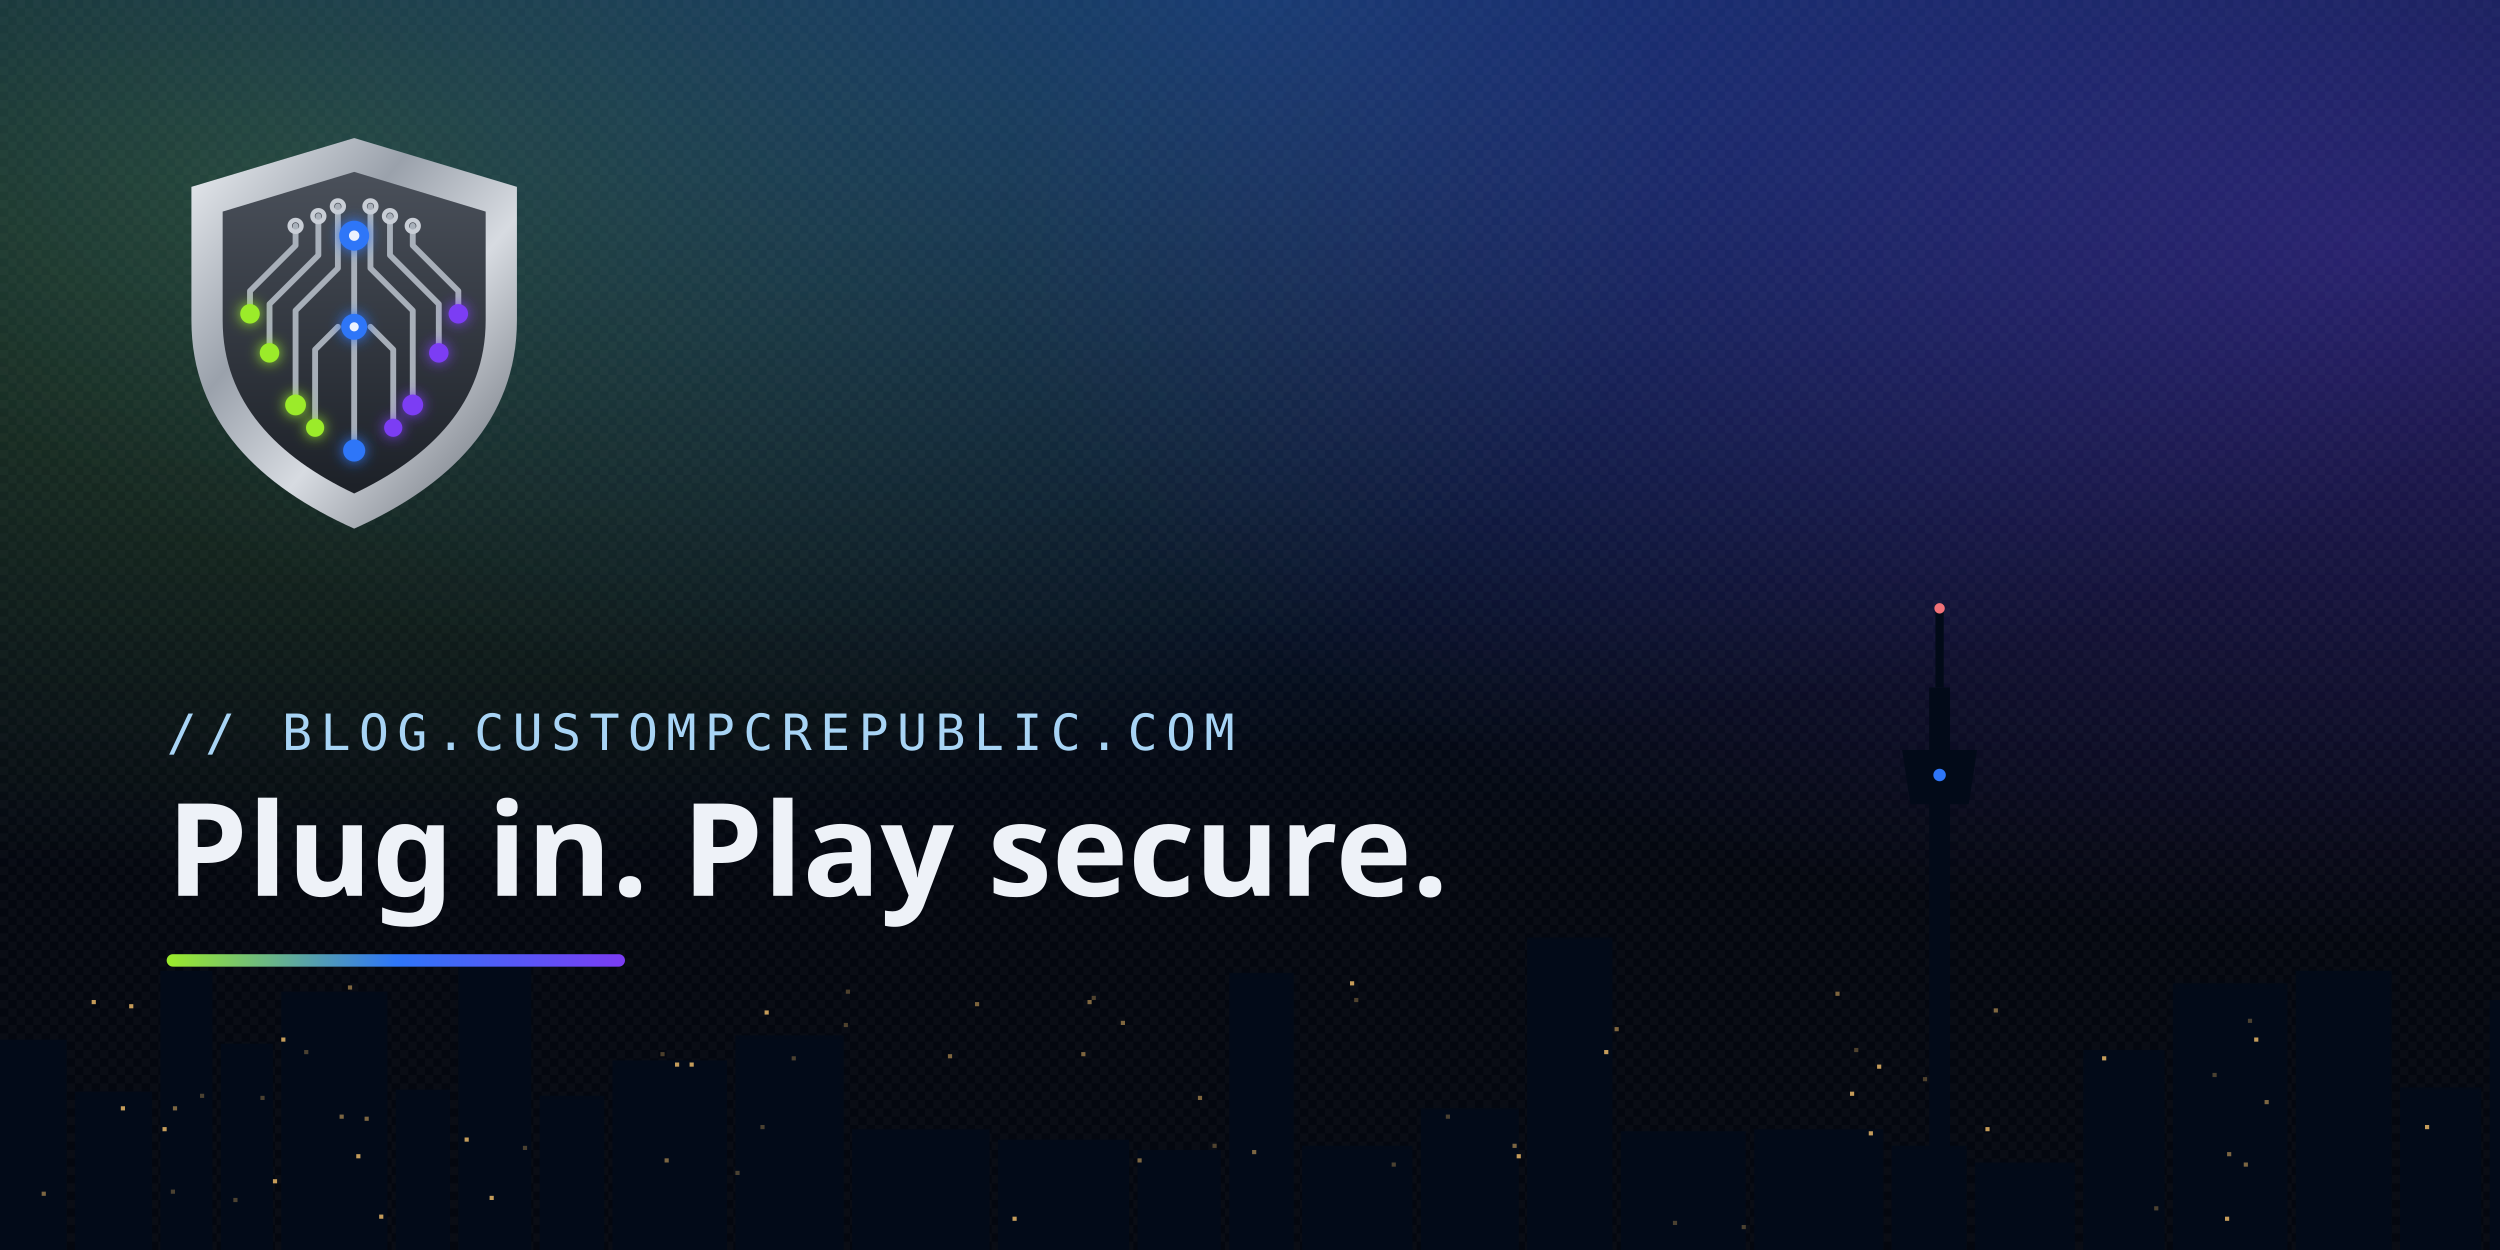
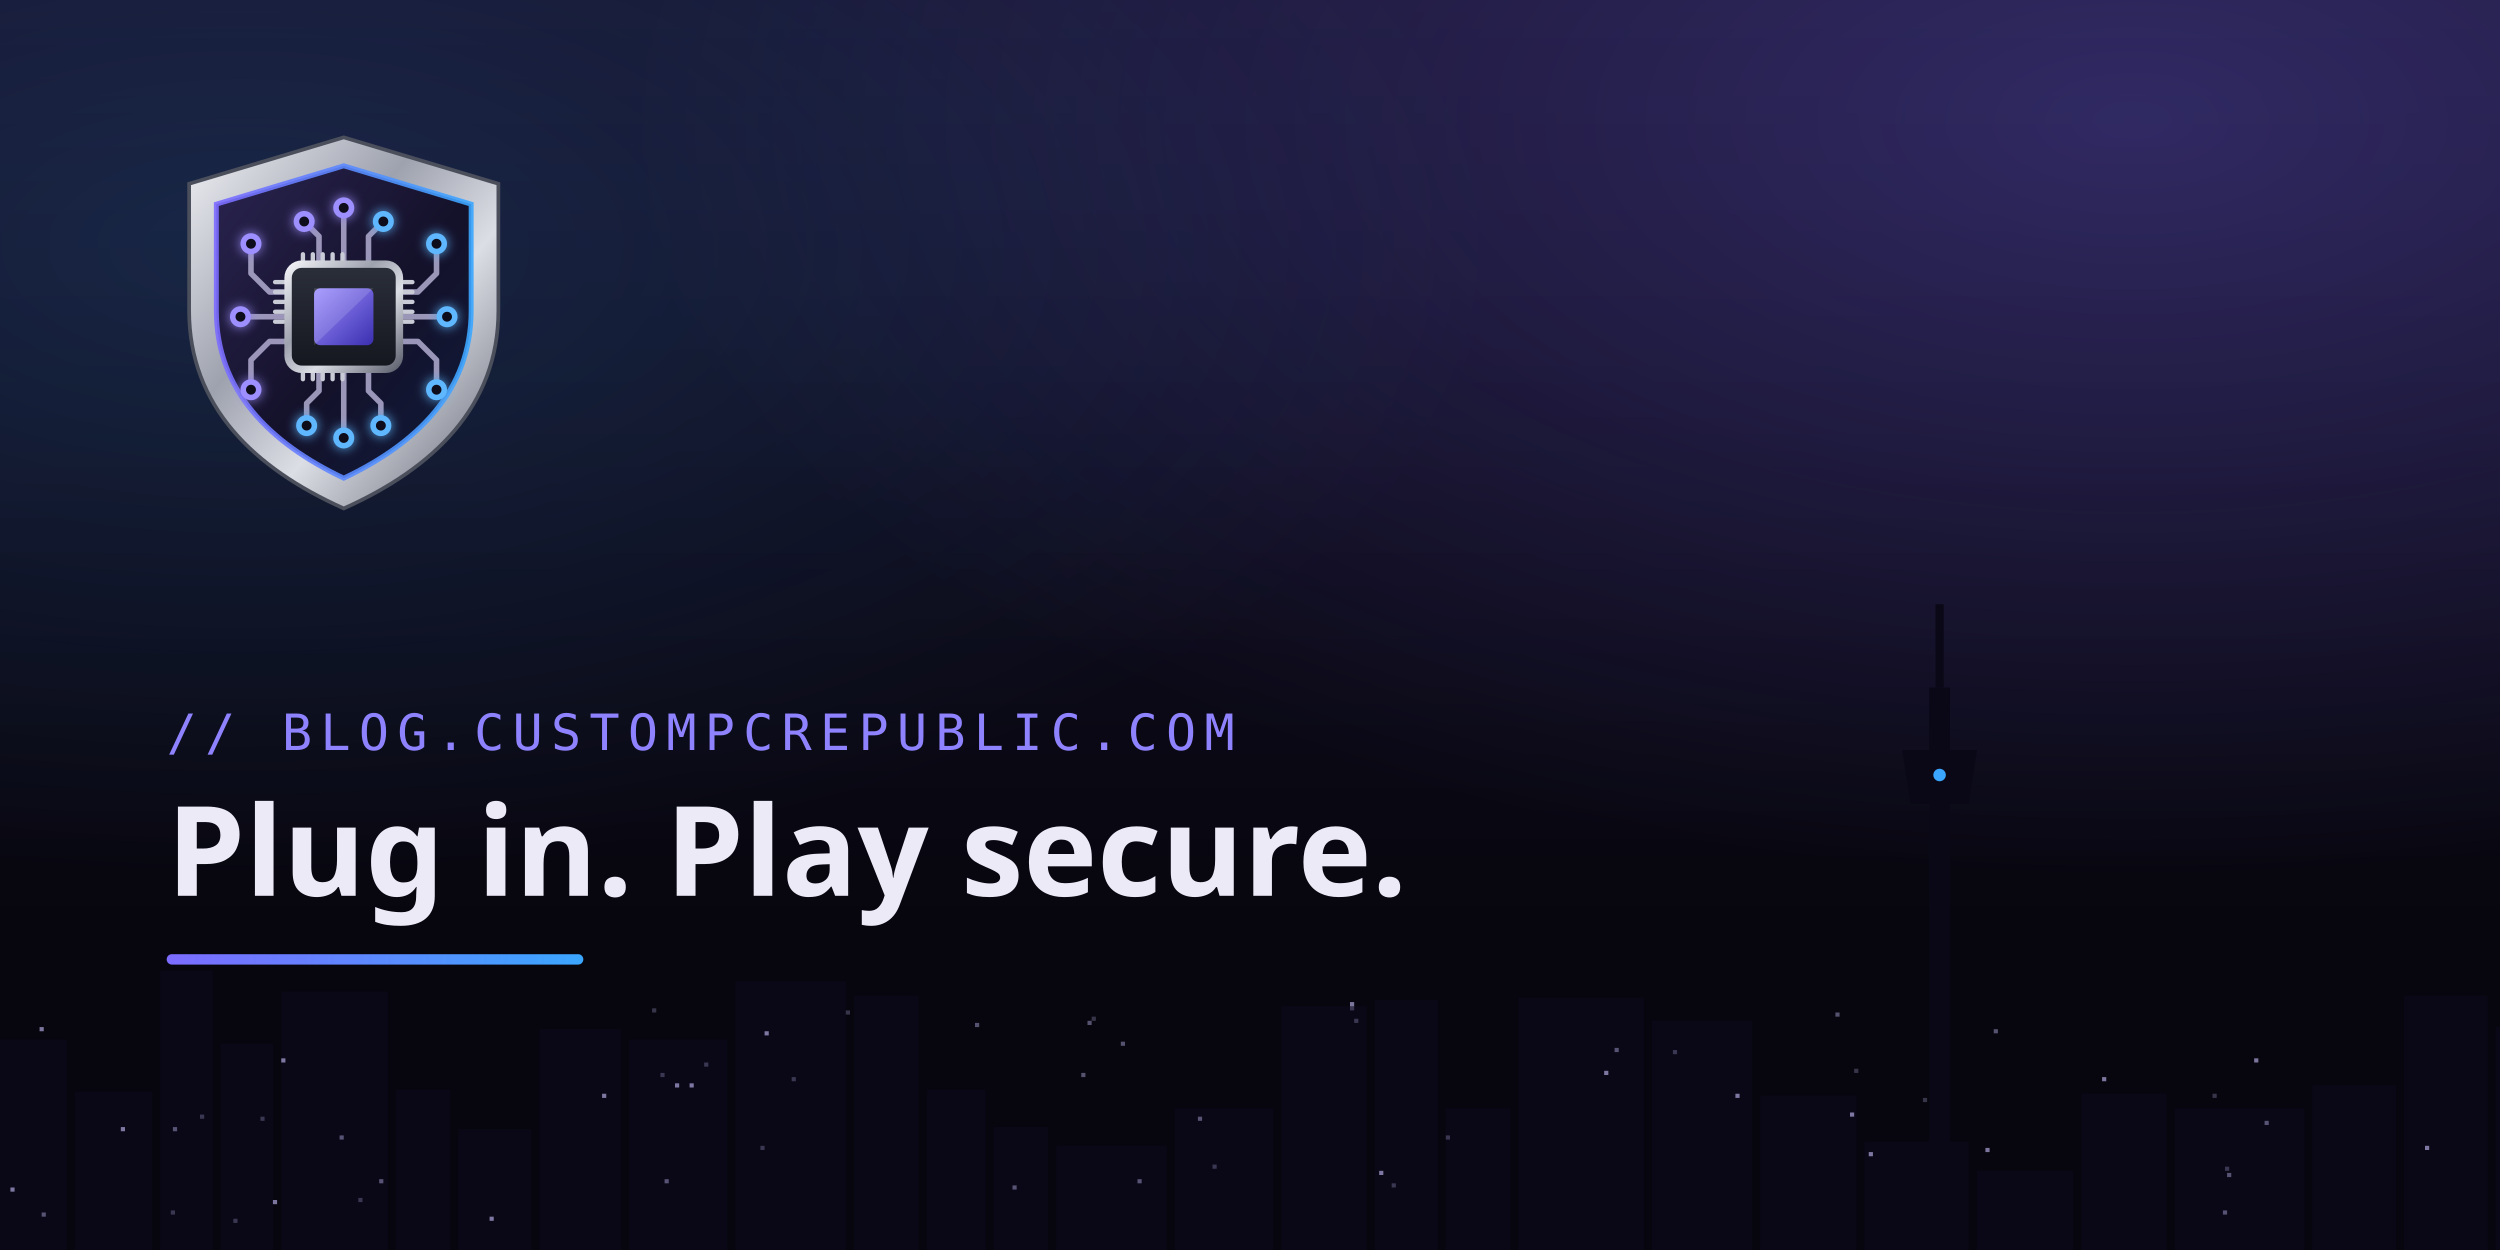
<svg xmlns="http://www.w3.org/2000/svg" viewBox="0 0 1200 600" width="1200" height="600">
  <defs>
    <linearGradient id="bg" x1="0" y1="0" x2="0" y2="1">
-       <stop offset="0" stop-color="#041734" />
-       <stop offset=".7" stop-color="#04070f" />
+       <stop offset="0" stop-color="#15112a" />
+       <stop offset=".75" stop-color="#07060e" />
    </linearGradient>
-     <pattern id="carbon" width="8" height="8" patternUnits="userSpaceOnUse">
-       <rect width="8" height="8" fill="#000" opacity="0" />
-       <path d="M0 0h4v4H0zM4 4h4v4H4z" fill="#ffffff" opacity=".025" />
-     </pattern>
-     <radialGradient id="g1" cx=".12" cy=".15" r=".55">
-       <stop offset="0" stop-color="#9beb2a" stop-opacity=".22" />
-       <stop offset="1" stop-color="#9beb2a" stop-opacity="0" />
+     <radialGradient id="g1" cx=".85" cy=".1" r=".6">
+       <stop offset="0" stop-color="#7c6cff" stop-opacity=".28" />
+       <stop offset="1" stop-color="#7c6cff" stop-opacity="0" />
    </radialGradient>
-     <radialGradient id="g2" cx=".5" cy="0" r=".6">
-       <stop offset="0" stop-color="#2e76f8" stop-opacity=".3" />
-       <stop offset="1" stop-color="#2e76f8" stop-opacity="0" />
+     <radialGradient id="g2" cx=".1" cy=".2" r=".5">
+       <stop offset="0" stop-color="#3ba6ff" stop-opacity=".16" />
+       <stop offset="1" stop-color="#3ba6ff" stop-opacity="0" />
    </radialGradient>
-     <radialGradient id="g3" cx=".95" cy=".2" r=".55">
-       <stop offset="0" stop-color="#7b3cf4" stop-opacity=".3" />
-       <stop offset="1" stop-color="#7b3cf4" stop-opacity="0" />
-     </radialGradient>
-     <linearGradient id="spec" x1="0" y1="0" x2="1" y2="0">
-       <stop offset="0" stop-color="#9beb2a" />
-       <stop offset=".5" stop-color="#2e76f8" />
-       <stop offset="1" stop-color="#7b3cf4" />
+     <linearGradient id="rule" x1="0" y1="0" x2="1" y2="0">
+       <stop offset="0" stop-color="#7c6cff" />
+       <stop offset="1" stop-color="#3ba6ff" />
    </linearGradient>
  </defs>
  <rect width="1200" height="600" fill="url(#bg)" />
-   <rect width="1200" height="600" fill="url(#carbon)" />
  <rect width="1200" height="600" fill="url(#g1)" />
  <rect width="1200" height="600" fill="url(#g2)" />
-   <rect width="1200" height="600" fill="url(#g3)" />
-   <g fill="#020a18">
+   <g fill="#0a0817">
    <rect x="0" y="499" width="32" height="101" />
    <rect x="36" y="524" width="37" height="76" />
    <rect x="77" y="466" width="25" height="134" />
    <rect x="106" y="501" width="25" height="99" />
    <rect x="135" y="476" width="51" height="124" />
    <rect x="190" y="523" width="26" height="77" />
-     <rect x="220" y="458" width="35" height="142" />
-     <rect x="259" y="526" width="31" height="74" />
-     <rect x="294" y="509" width="55" height="91" />
-     <rect x="353" y="497" width="52" height="103" />
-     <rect x="409" y="542" width="66" height="58" />
-     <rect x="479" y="547" width="63" height="53" />
-     <rect x="546" y="552" width="40" height="48" />
-     <rect x="590" y="467" width="31" height="133" />
-     <rect x="625" y="550" width="53" height="50" />
-     <rect x="682" y="532" width="47" height="68" />
-     <rect x="733" y="450" width="41" height="150" />
-     <rect x="778" y="543" width="60" height="57" />
-     <rect x="842" y="542" width="62" height="58" />
-     <rect x="908" y="550" width="36" height="50" />
-     <rect x="948" y="558" width="48" height="42" />
-     <rect x="1000" y="504" width="39" height="96" />
-     <rect x="1043" y="472" width="55" height="128" />
-     <rect x="1102" y="466" width="46" height="134" />
-     <rect x="1152" y="522" width="39" height="78" />
-     <rect x="1195" y="480" width="39" height="120" />
-     <g>
-       <rect x="926" y="330" width="10" height="270" />
-       <path d="M913 360h36l-4 26h-28z" />
-       <rect x="929" y="290" width="4" height="40" />
-     </g>
+     <rect x="220" y="542" width="35" height="58" />
+     <rect x="259" y="494" width="39" height="106" />
+     <rect x="302" y="499" width="47" height="101" />
+     <rect x="353" y="471" width="53" height="129" />
+     <rect x="410" y="478" width="31" height="122" />
+     <rect x="445" y="523" width="28" height="77" />
+     <rect x="477" y="541" width="26" height="59" />
+     <rect x="507" y="550" width="53" height="50" />
+     <rect x="564" y="532" width="47" height="68" />
+     <rect x="615" y="483" width="41" height="117" />
+     <rect x="660" y="480" width="30" height="120" />
+     <rect x="694" y="532" width="31" height="68" />
+     <rect x="729" y="479" width="60" height="121" />
+     <rect x="793" y="490" width="48" height="110" />
+     <rect x="845" y="526" width="46" height="74" />
+     <rect x="895" y="548" width="50" height="52" />
+     <rect x="949" y="562" width="46" height="38" />
+     <rect x="999" y="525" width="41" height="75" />
+     <rect x="1044" y="532" width="62" height="68" />
+     <rect x="1110" y="521" width="40" height="79" />
+     <rect x="1154" y="478" width="40" height="122" />
+     <rect x="1198" y="493" width="51" height="107" />
+     <rect x="926" y="330" width="10" height="270" />
+     <path d="M913 360h36l-4 26h-28z" />
+     <rect x="929" y="290" width="4" height="40" />
  </g>
-   <circle cx="931" cy="372" r="3" fill="#2e76f8" />
-   <circle cx="931" cy="292" r="2.5" fill="#f07178" />
-   <rect x="455" y="506" width="2" height="2" fill="#f5c16c" opacity="0.5" />
-   <rect x="601" y="552" width="2" height="2" fill="#f5c16c" opacity="0.5" />
-   <rect x="1079" y="489" width="2" height="2" fill="#f5c16c" opacity="0.3" />
-   <rect x="405" y="491" width="2" height="2" fill="#f5c16c" opacity="0.3" />
-   <rect x="353" y="562" width="2" height="2" fill="#f5c16c" opacity="0.3" />
-   <rect x="223" y="546" width="2" height="2" fill="#f5c16c" opacity="0.8" />
-   <rect x="1062" y="515" width="2" height="2" fill="#f5c16c" opacity="0.3" />
-   <rect x="135" y="498" width="2" height="2" fill="#f5c16c" opacity="0.8" />
-   <rect x="20" y="572" width="2" height="2" fill="#f5c16c" opacity="0.5" />
-   <rect x="519" y="505" width="2" height="2" fill="#f5c16c" opacity="0.5" />
-   <rect x="668" y="558" width="2" height="2" fill="#f5c16c" opacity="0.3" />
-   <rect x="1009" y="507" width="2" height="2" fill="#f5c16c" opacity="0.8" />
-   <rect x="890" y="503" width="2" height="2" fill="#f5c16c" opacity="0.3" />
-   <rect x="1069" y="553" width="2" height="2" fill="#f5c16c" opacity="0.5" />
-   <rect x="331" y="510" width="2" height="2" fill="#f5c16c" opacity="0.8" />
-   <rect x="96" y="525" width="2" height="2" fill="#f5c16c" opacity="0.3" />
-   <rect x="803" y="586" width="2" height="2" fill="#f5c16c" opacity="0.3" />
-   <rect x="44" y="480" width="2" height="2" fill="#f5c16c" opacity="0.8" />
-   <rect x="175" y="536" width="2" height="2" fill="#f5c16c" opacity="0.5" />
-   <rect x="770" y="504" width="2" height="2" fill="#f5c16c" opacity="0.8" />
-   <rect x="317" y="505" width="2" height="2" fill="#f5c16c" opacity="0.3" />
-   <rect x="235" y="574" width="2" height="2" fill="#f5c16c" opacity="0.8" />
-   <rect x="775" y="493" width="2" height="2" fill="#f5c16c" opacity="0.5" />
-   <rect x="83" y="531" width="2" height="2" fill="#f5c16c" opacity="0.5" />
-   <rect x="538" y="490" width="2" height="2" fill="#f5c16c" opacity="0.5" />
-   <rect x="486" y="584" width="2" height="2" fill="#f5c16c" opacity="0.8" />
-   <rect x="901" y="511" width="2" height="2" fill="#f5c16c" opacity="0.8" />
-   <rect x="1034" y="579" width="2" height="2" fill="#f5c16c" opacity="0.3" />
-   <rect x="726" y="549" width="2" height="2" fill="#f5c16c" opacity="0.5" />
-   <rect x="62" y="482" width="2" height="2" fill="#f5c16c" opacity="0.8" />
-   <rect x="524" y="478" width="2" height="2" fill="#f5c16c" opacity="0.3" />
-   <rect x="1087" y="528" width="2" height="2" fill="#f5c16c" opacity="0.5" />
-   <rect x="319" y="556" width="2" height="2" fill="#f5c16c" opacity="0.5" />
-   <rect x="1082" y="498" width="2" height="2" fill="#f5c16c" opacity="0.8" />
-   <rect x="575" y="526" width="2" height="2" fill="#f5c16c" opacity="0.5" />
-   <rect x="380" y="507" width="2" height="2" fill="#f5c16c" opacity="0.3" />
-   <rect x="694" y="535" width="2" height="2" fill="#f5c16c" opacity="0.3" />
-   <rect x="1164" y="540" width="2" height="2" fill="#f5c16c" opacity="0.8" />
-   <rect x="58" y="531" width="2" height="2" fill="#f5c16c" opacity="0.8" />
-   <rect x="367" y="485" width="2" height="2" fill="#f5c16c" opacity="0.8" />
-   <rect x="1068" y="584" width="2" height="2" fill="#f5c16c" opacity="0.8" />
-   <rect x="171" y="554" width="2" height="2" fill="#f5c16c" opacity="0.8" />
-   <rect x="923" y="517" width="2" height="2" fill="#f5c16c" opacity="0.3" />
-   <rect x="131" y="566" width="2" height="2" fill="#f5c16c" opacity="0.8" />
-   <rect x="897" y="543" width="2" height="2" fill="#f5c16c" opacity="0.8" />
-   <rect x="82" y="571" width="2" height="2" fill="#f5c16c" opacity="0.3" />
-   <rect x="163" y="535" width="2" height="2" fill="#f5c16c" opacity="0.5" />
-   <rect x="125" y="526" width="2" height="2" fill="#f5c16c" opacity="0.3" />
-   <rect x="406" y="475" width="2" height="2" fill="#f5c16c" opacity="0.3" />
-   <rect x="648" y="471" width="2" height="2" fill="#f5c16c" opacity="0.8" />
-   <rect x="957" y="484" width="2" height="2" fill="#f5c16c" opacity="0.5" />
-   <rect x="582" y="549" width="2" height="2" fill="#f5c16c" opacity="0.3" />
-   <rect x="522" y="480" width="2" height="2" fill="#f5c16c" opacity="0.5" />
-   <rect x="468" y="481" width="2" height="2" fill="#f5c16c" opacity="0.5" />
-   <rect x="324" y="510" width="2" height="2" fill="#f5c16c" opacity="0.8" />
-   <rect x="546" y="556" width="2" height="2" fill="#f5c16c" opacity="0.5" />
-   <rect x="650" y="479" width="2" height="2" fill="#f5c16c" opacity="0.3" />
-   <rect x="881" y="476" width="2" height="2" fill="#f5c16c" opacity="0.5" />
-   <rect x="953" y="541" width="2" height="2" fill="#f5c16c" opacity="0.8" />
-   <rect x="365" y="540" width="2" height="2" fill="#f5c16c" opacity="0.3" />
-   <rect x="112" y="575" width="2" height="2" fill="#f5c16c" opacity="0.3" />
-   <rect x="182" y="583" width="2" height="2" fill="#f5c16c" opacity="0.8" />
-   <rect x="836" y="588" width="2" height="2" fill="#f5c16c" opacity="0.3" />
-   <rect x="1077" y="558" width="2" height="2" fill="#f5c16c" opacity="0.5" />
-   <rect x="728" y="554" width="2" height="2" fill="#f5c16c" opacity="0.8" />
-   <rect x="888" y="524" width="2" height="2" fill="#f5c16c" opacity="0.8" />
-   <rect x="78" y="541" width="2" height="2" fill="#f5c16c" opacity="0.8" />
-   <rect x="146" y="504" width="2" height="2" fill="#f5c16c" opacity="0.3" />
-   <rect x="167" y="473" width="2" height="2" fill="#f5c16c" opacity="0.5" />
-   <rect x="251" y="550" width="2" height="2" fill="#f5c16c" opacity="0.3" />
-   <svg x="70" y="60" width="200" height="200" viewBox="0 0 64 64">
+   <circle cx="931" cy="372" r="3" fill="#3ba6ff" />
+   <rect x="313" y="484" width="2" height="2" fill="#c9c2ff" opacity="0.25" />
+   <rect x="338" y="510" width="2" height="2" fill="#c9c2ff" opacity="0.25" />
+   <rect x="19" y="493" width="2" height="2" fill="#c9c2ff" opacity="0.6" />
+   <rect x="1062" y="525" width="2" height="2" fill="#c9c2ff" opacity="0.25" />
+   <rect x="135" y="508" width="2" height="2" fill="#c9c2ff" opacity="0.6" />
+   <rect x="20" y="582" width="2" height="2" fill="#c9c2ff" opacity="0.4" />
+   <rect x="519" y="515" width="2" height="2" fill="#c9c2ff" opacity="0.4" />
+   <rect x="668" y="568" width="2" height="2" fill="#c9c2ff" opacity="0.25" />
+   <rect x="1009" y="517" width="2" height="2" fill="#c9c2ff" opacity="0.6" />
+   <rect x="890" y="513" width="2" height="2" fill="#c9c2ff" opacity="0.25" />
+   <rect x="1069" y="563" width="2" height="2" fill="#c9c2ff" opacity="0.4" />
+   <rect x="331" y="520" width="2" height="2" fill="#c9c2ff" opacity="0.6" />
+   <rect x="96" y="535" width="2" height="2" fill="#c9c2ff" opacity="0.25" />
+   <rect x="803" y="504" width="2" height="2" fill="#c9c2ff" opacity="0.25" />
+   <rect x="172" y="575" width="2" height="2" fill="#c9c2ff" opacity="0.25" />
+   <rect x="1067" y="581" width="2" height="2" fill="#c9c2ff" opacity="0.4" />
+   <rect x="770" y="514" width="2" height="2" fill="#c9c2ff" opacity="0.6" />
+   <rect x="317" y="515" width="2" height="2" fill="#c9c2ff" opacity="0.25" />
+   <rect x="235" y="584" width="2" height="2" fill="#c9c2ff" opacity="0.6" />
+   <rect x="775" y="503" width="2" height="2" fill="#c9c2ff" opacity="0.4" />
+   <rect x="83" y="541" width="2" height="2" fill="#c9c2ff" opacity="0.4" />
+   <rect x="538" y="500" width="2" height="2" fill="#c9c2ff" opacity="0.4" />
+   <rect x="486" y="569" width="2" height="2" fill="#c9c2ff" opacity="0.4" />
+   <rect x="662" y="562" width="2" height="2" fill="#c9c2ff" opacity="0.6" />
+   <rect x="289" y="525" width="2" height="2" fill="#c9c2ff" opacity="0.6" />
+   <rect x="648" y="483" width="2" height="2" fill="#c9c2ff" opacity="0.25" />
+   <rect x="524" y="488" width="2" height="2" fill="#c9c2ff" opacity="0.25" />
+   <rect x="1087" y="538" width="2" height="2" fill="#c9c2ff" opacity="0.4" />
+   <rect x="319" y="566" width="2" height="2" fill="#c9c2ff" opacity="0.4" />
+   <rect x="1082" y="508" width="2" height="2" fill="#c9c2ff" opacity="0.6" />
+   <rect x="575" y="536" width="2" height="2" fill="#c9c2ff" opacity="0.4" />
+   <rect x="380" y="517" width="2" height="2" fill="#c9c2ff" opacity="0.25" />
+   <rect x="694" y="545" width="2" height="2" fill="#c9c2ff" opacity="0.25" />
+   <rect x="1164" y="550" width="2" height="2" fill="#c9c2ff" opacity="0.6" />
+   <rect x="58" y="541" width="2" height="2" fill="#c9c2ff" opacity="0.6" />
+   <rect x="367" y="495" width="2" height="2" fill="#c9c2ff" opacity="0.6" />
+   <rect x="1068" y="560" width="2" height="2" fill="#c9c2ff" opacity="0.25" />
+   <rect x="923" y="527" width="2" height="2" fill="#c9c2ff" opacity="0.25" />
+   <rect x="131" y="576" width="2" height="2" fill="#c9c2ff" opacity="0.6" />
+   <rect x="897" y="553" width="2" height="2" fill="#c9c2ff" opacity="0.6" />
+   <rect x="82" y="581" width="2" height="2" fill="#c9c2ff" opacity="0.25" />
+   <rect x="163" y="545" width="2" height="2" fill="#c9c2ff" opacity="0.4" />
+   <rect x="125" y="536" width="2" height="2" fill="#c9c2ff" opacity="0.25" />
+   <rect x="406" y="485" width="2" height="2" fill="#c9c2ff" opacity="0.25" />
+   <rect x="648" y="481" width="2" height="2" fill="#c9c2ff" opacity="0.6" />
+   <rect x="957" y="494" width="2" height="2" fill="#c9c2ff" opacity="0.4" />
+   <rect x="582" y="559" width="2" height="2" fill="#c9c2ff" opacity="0.25" />
+   <rect x="522" y="490" width="2" height="2" fill="#c9c2ff" opacity="0.4" />
+   <rect x="468" y="491" width="2" height="2" fill="#c9c2ff" opacity="0.4" />
+   <rect x="324" y="520" width="2" height="2" fill="#c9c2ff" opacity="0.6" />
+   <rect x="546" y="566" width="2" height="2" fill="#c9c2ff" opacity="0.4" />
+   <rect x="650" y="489" width="2" height="2" fill="#c9c2ff" opacity="0.25" />
+   <rect x="881" y="486" width="2" height="2" fill="#c9c2ff" opacity="0.4" />
+   <rect x="953" y="551" width="2" height="2" fill="#c9c2ff" opacity="0.6" />
+   <rect x="365" y="550" width="2" height="2" fill="#c9c2ff" opacity="0.25" />
+   <rect x="112" y="585" width="2" height="2" fill="#c9c2ff" opacity="0.25" />
+   <rect x="182" y="566" width="2" height="2" fill="#c9c2ff" opacity="0.4" />
+   <rect x="5" y="570" width="2" height="2" fill="#c9c2ff" opacity="0.6" />
+   <rect x="833" y="525" width="2" height="2" fill="#c9c2ff" opacity="0.6" />
+   <rect x="888" y="534" width="2" height="2" fill="#c9c2ff" opacity="0.6" />
+   <svg x="70" y="60" width="190" height="190" viewBox="0 0 64 64">
    <defs>
      <linearGradient id="steel" x1="0" y1="0" x2="1" y2="1">
-         <stop offset="0" stop-color="#eef1f5" />
-         <stop offset=".35" stop-color="#9aa1ab" />
-         <stop offset=".6" stop-color="#d7dbe1" />
-         <stop offset="1" stop-color="#5d636d" />
+         <stop offset="0" stop-color="#f1f2f6" />
+         <stop offset=".38" stop-color="#9ea2ae" />
+         <stop offset=".62" stop-color="#dcdee5" />
+         <stop offset="1" stop-color="#5f6370" />
      </linearGradient>
-       <linearGradient id="plate" x1="0" y1="0" x2="0" y2="1">
-         <stop offset="0" stop-color="#4a505a" />
-         <stop offset="1" stop-color="#1c2027" />
+       <linearGradient id="plate" x1="0" y1="0" x2="1" y2="1">
+         <stop offset="0" stop-color="#2a2450" />
+         <stop offset=".55" stop-color="#14112a" />
+         <stop offset="1" stop-color="#0f1b3a" />
      </linearGradient>
-       <linearGradient id="spectrum" x1="0" y1="0" x2="1" y2="0">
-         <stop offset="0" stop-color="#9beb2a" />
-         <stop offset=".5" stop-color="#2e76f8" />
-         <stop offset="1" stop-color="#7b3cf4" />
+       <linearGradient id="chipbody" x1="0" y1="0" x2="0" y2="1">
+         <stop offset="0" stop-color="#2b2f3a" />
+         <stop offset="1" stop-color="#15171f" />
+       </linearGradient>
+       <linearGradient id="die" x1="0" y1="0" x2="1" y2="1">
+         <stop offset="0" stop-color="#9d8fff" />
+         <stop offset="1" stop-color="#3b2fb0" />
+       </linearGradient>
+       <linearGradient id="edge" x1="0" y1="0" x2="1" y2="0">
+         <stop offset="0" stop-color="#7c6cff" />
+         <stop offset="1" stop-color="#3ba6ff" />
      </linearGradient>
      <filter id="glow" x="-50%" y="-50%" width="200%" height="200%">
-         <feGaussianBlur stdDeviation="1.1" result="b" />
+         <feGaussianBlur stdDeviation=".9" result="b" />
        <feMerge>
          <feMergeNode in="b" />
          <feMergeNode in="SourceGraphic" />
        </feMerge>
      </filter>
    </defs>
-     <path d="M32 2 57 9.5V30c0 15.5-10.5 25.5-25 32C17.5 55.5 7 45.5 7 30V9.5Z" fill="url(#steel)" />
-     <path d="M32 7.2 52.2 13.3V30c0 12.6-8.4 21-20.2 26.6C20.2 51 11.8 42.6 11.8 30V13.3Z" fill="url(#plate)" />
-     <g fill="none" stroke="#b4bbc5" stroke-width=".9" stroke-linecap="round" stroke-linejoin="round" opacity=".9">
-       <path d="M32 18v32" />
-       <path d="M29.5 12.5V22L23 28.5V43" />
-       <path d="M34.5 12.5V22L41 28.5V43" />
-       <path d="M26.5 14V20L19 27.5V35" />
-       <path d="M37.5 14V20L45 27.5V35" />
-       <path d="M29.5 31 26 34.5V46.5" />
-       <path d="M34.5 31 38 34.5V46.5" />
-       <path d="M23 15.5V18.5L16 25.5V29" />
-       <path d="M41 15.5V18.5L48 25.5V29" />
+     <path d="M32 2 57 9.5V30c0 15.5-10.5 25.5-25 32C17.5 55.5 7 45.5 7 30V9.5Z" fill="url(#steel)" stroke="#4b4f5c" stroke-width=".6" />
+     <path d="M32 6.6 52.6 12.8V30c0 12.9-8.6 21.4-20.6 27.1C20 51.4 11.4 42.9 11.4 30V12.8Z" fill="url(#plate)" />
+     <path d="M32 6.6 52.6 12.8V30c0 12.9-8.6 21.4-20.6 27.1C20 51.4 11.4 42.9 11.4 30V12.8Z" fill="none" stroke="url(#edge)" stroke-width=".8" opacity=".9" />
+     <g fill="none" stroke="#a9a4c8" stroke-width=".9" stroke-linecap="round" stroke-linejoin="round" opacity=".9">
+       <path d="M24 27h-4l-3-3v-4" />
+       <path d="M24 31h-8" />
+       <path d="M24 35h-4l-3 3v4" />
+       <path d="M40 27h4l3-3v-4" />
+       <path d="M40 31h8" />
+       <path d="M40 35h4l3 3v4" />
+       <path d="M28 23v-5l-2-2" />
+       <path d="M32 23v-9" />
+       <path d="M36 23v-5l2-2" />
+       <path d="M28 39v4l-2 2v3" />
+       <path d="M32 39v11" />
+       <path d="M36 39v4l2 2v3" />
    </g>
-     <g fill="none" stroke="#c9ced6" stroke-width=".7">
-       <circle cx="29.5" cy="12.5" r=".9" />
-       <circle cx="34.5" cy="12.5" r=".9" />
-       <circle cx="26.5" cy="14" r=".9" />
-       <circle cx="37.5" cy="14" r=".9" />
-       <circle cx="23" cy="15.5" r=".9" />
-       <circle cx="41" cy="15.5" r=".9" />
+     <g stroke="#c9ccd6" stroke-width=".7" stroke-linecap="round">
+       <path d="M25.4 22.3v-1.4M25.4 39.7v1.4M22.3 25.4h-1.4M41.7 25.4h1.4" />
+       <path d="M27 22.3v-1.4M27 39.7v1.4M22.3 27h-1.4M41.7 27h1.4" />
+       <path d="M28.6 22.3v-1.4M28.6 39.7v1.4M22.3 28.6h-1.4M41.7 28.6h1.4" />
+       <path d="M30.2 22.3v-1.4M30.2 39.7v1.4M22.3 30.2h-1.4M41.7 30.2h1.4" />
+       <path d="M31.8 22.3v-1.4M31.8 39.7v1.4M22.3 31.8h-1.4M41.7 31.8h1.4" />
    </g>
+     <rect x="23" y="22.5" width="18" height="17" rx="2.2" fill="url(#chipbody)" stroke="url(#steel)" stroke-width="1.2" />
+     <rect x="27.2" y="26.4" width="9.6" height="9.2" rx="1" fill="url(#die)" />
+     <path d="M27.2 26.4h9.6L27.2 35.6Z" fill="#ffffff" opacity=".14" />
    <g filter="url(#glow)">
-       <circle cx="16" cy="29" r="1.5" fill="#9beb2a" />
-       <circle cx="19" cy="35" r="1.5" fill="#9beb2a" />
-       <circle cx="23" cy="43" r="1.6" fill="#9beb2a" />
-       <circle cx="26" cy="46.5" r="1.4" fill="#9beb2a" />
-       <circle cx="32" cy="17" r="2.3" fill="#2e76f8" />
-       <circle cx="32" cy="31" r="2" fill="#2e76f8" />
-       <circle cx="32" cy="50" r="1.7" fill="#2e76f8" />
-       <circle cx="48" cy="29" r="1.5" fill="#7b3cf4" />
-       <circle cx="45" cy="35" r="1.5" fill="#7b3cf4" />
-       <circle cx="41" cy="43" r="1.6" fill="#7b3cf4" />
-       <circle cx="38" cy="46.5" r="1.4" fill="#7b3cf4" />
-     </g>
-     <g fill="#fff" opacity=".9">
-       <circle cx="32" cy="17" r=".8" />
-       <circle cx="32" cy="31" r=".7" />
+       <circle cx="17" cy="19.2" r="1.25" fill="#0d0b1a" stroke="#9d8fff" stroke-width=".9" />
+       <circle cx="15.3" cy="31" r="1.25" fill="#0d0b1a" stroke="#9d8fff" stroke-width=".9" />
+       <circle cx="17" cy="42.8" r="1.25" fill="#0d0b1a" stroke="#9d8fff" stroke-width=".9" />
+       <circle cx="25.6" cy="15.6" r="1.25" fill="#0d0b1a" stroke="#9d8fff" stroke-width=".9" />
+       <circle cx="32" cy="13.4" r="1.25" fill="#0d0b1a" stroke="#9d8fff" stroke-width=".9" />
+       <circle cx="47" cy="19.2" r="1.25" fill="#0d0b1a" stroke="#5fb8ff" stroke-width=".9" />
+       <circle cx="48.7" cy="31" r="1.25" fill="#0d0b1a" stroke="#5fb8ff" stroke-width=".9" />
+       <circle cx="47" cy="42.8" r="1.25" fill="#0d0b1a" stroke="#5fb8ff" stroke-width=".9" />
+       <circle cx="38.4" cy="15.6" r="1.25" fill="#0d0b1a" stroke="#5fb8ff" stroke-width=".9" />
+       <circle cx="26" cy="48.6" r="1.25" fill="#0d0b1a" stroke="#5fb8ff" stroke-width=".9" />
+       <circle cx="32" cy="50.6" r="1.25" fill="#0d0b1a" stroke="#5fb8ff" stroke-width=".9" />
+       <circle cx="38" cy="48.6" r="1.25" fill="#0d0b1a" stroke="#5fb8ff" stroke-width=".9" />
    </g>
  </svg>
-   <text x="80" y="360" font-family="JetBrains Mono, IBM Plex Mono, monospace" font-size="24" fill="#a8d4f5" letter-spacing="4">// BLOG.CUSTOMPCREPUBLIC.COM</text>
-   <text x="80" y="430" font-family="Chakra Petch, Orbitron, sans-serif" font-weight="700" font-size="62" fill="#eef2f8">Plug in. Play secure.</text>
-   <rect x="80" y="458" width="220" height="6" rx="3" fill="url(#spec)" />
+   <text x="80" y="360" font-family="IBM Plex Mono, monospace" font-size="24" fill="#8f82ff" letter-spacing="4">// BLOG.CUSTOMPCREPUBLIC.COM</text>
+   <text x="80" y="430" font-family="Syne, Outfit, sans-serif" font-weight="700" font-size="60" fill="#eceaf6">Plug in. Play secure.</text>
+   <rect x="80" y="458" width="200" height="5" rx="2.5" fill="url(#rule)" />
</svg>
